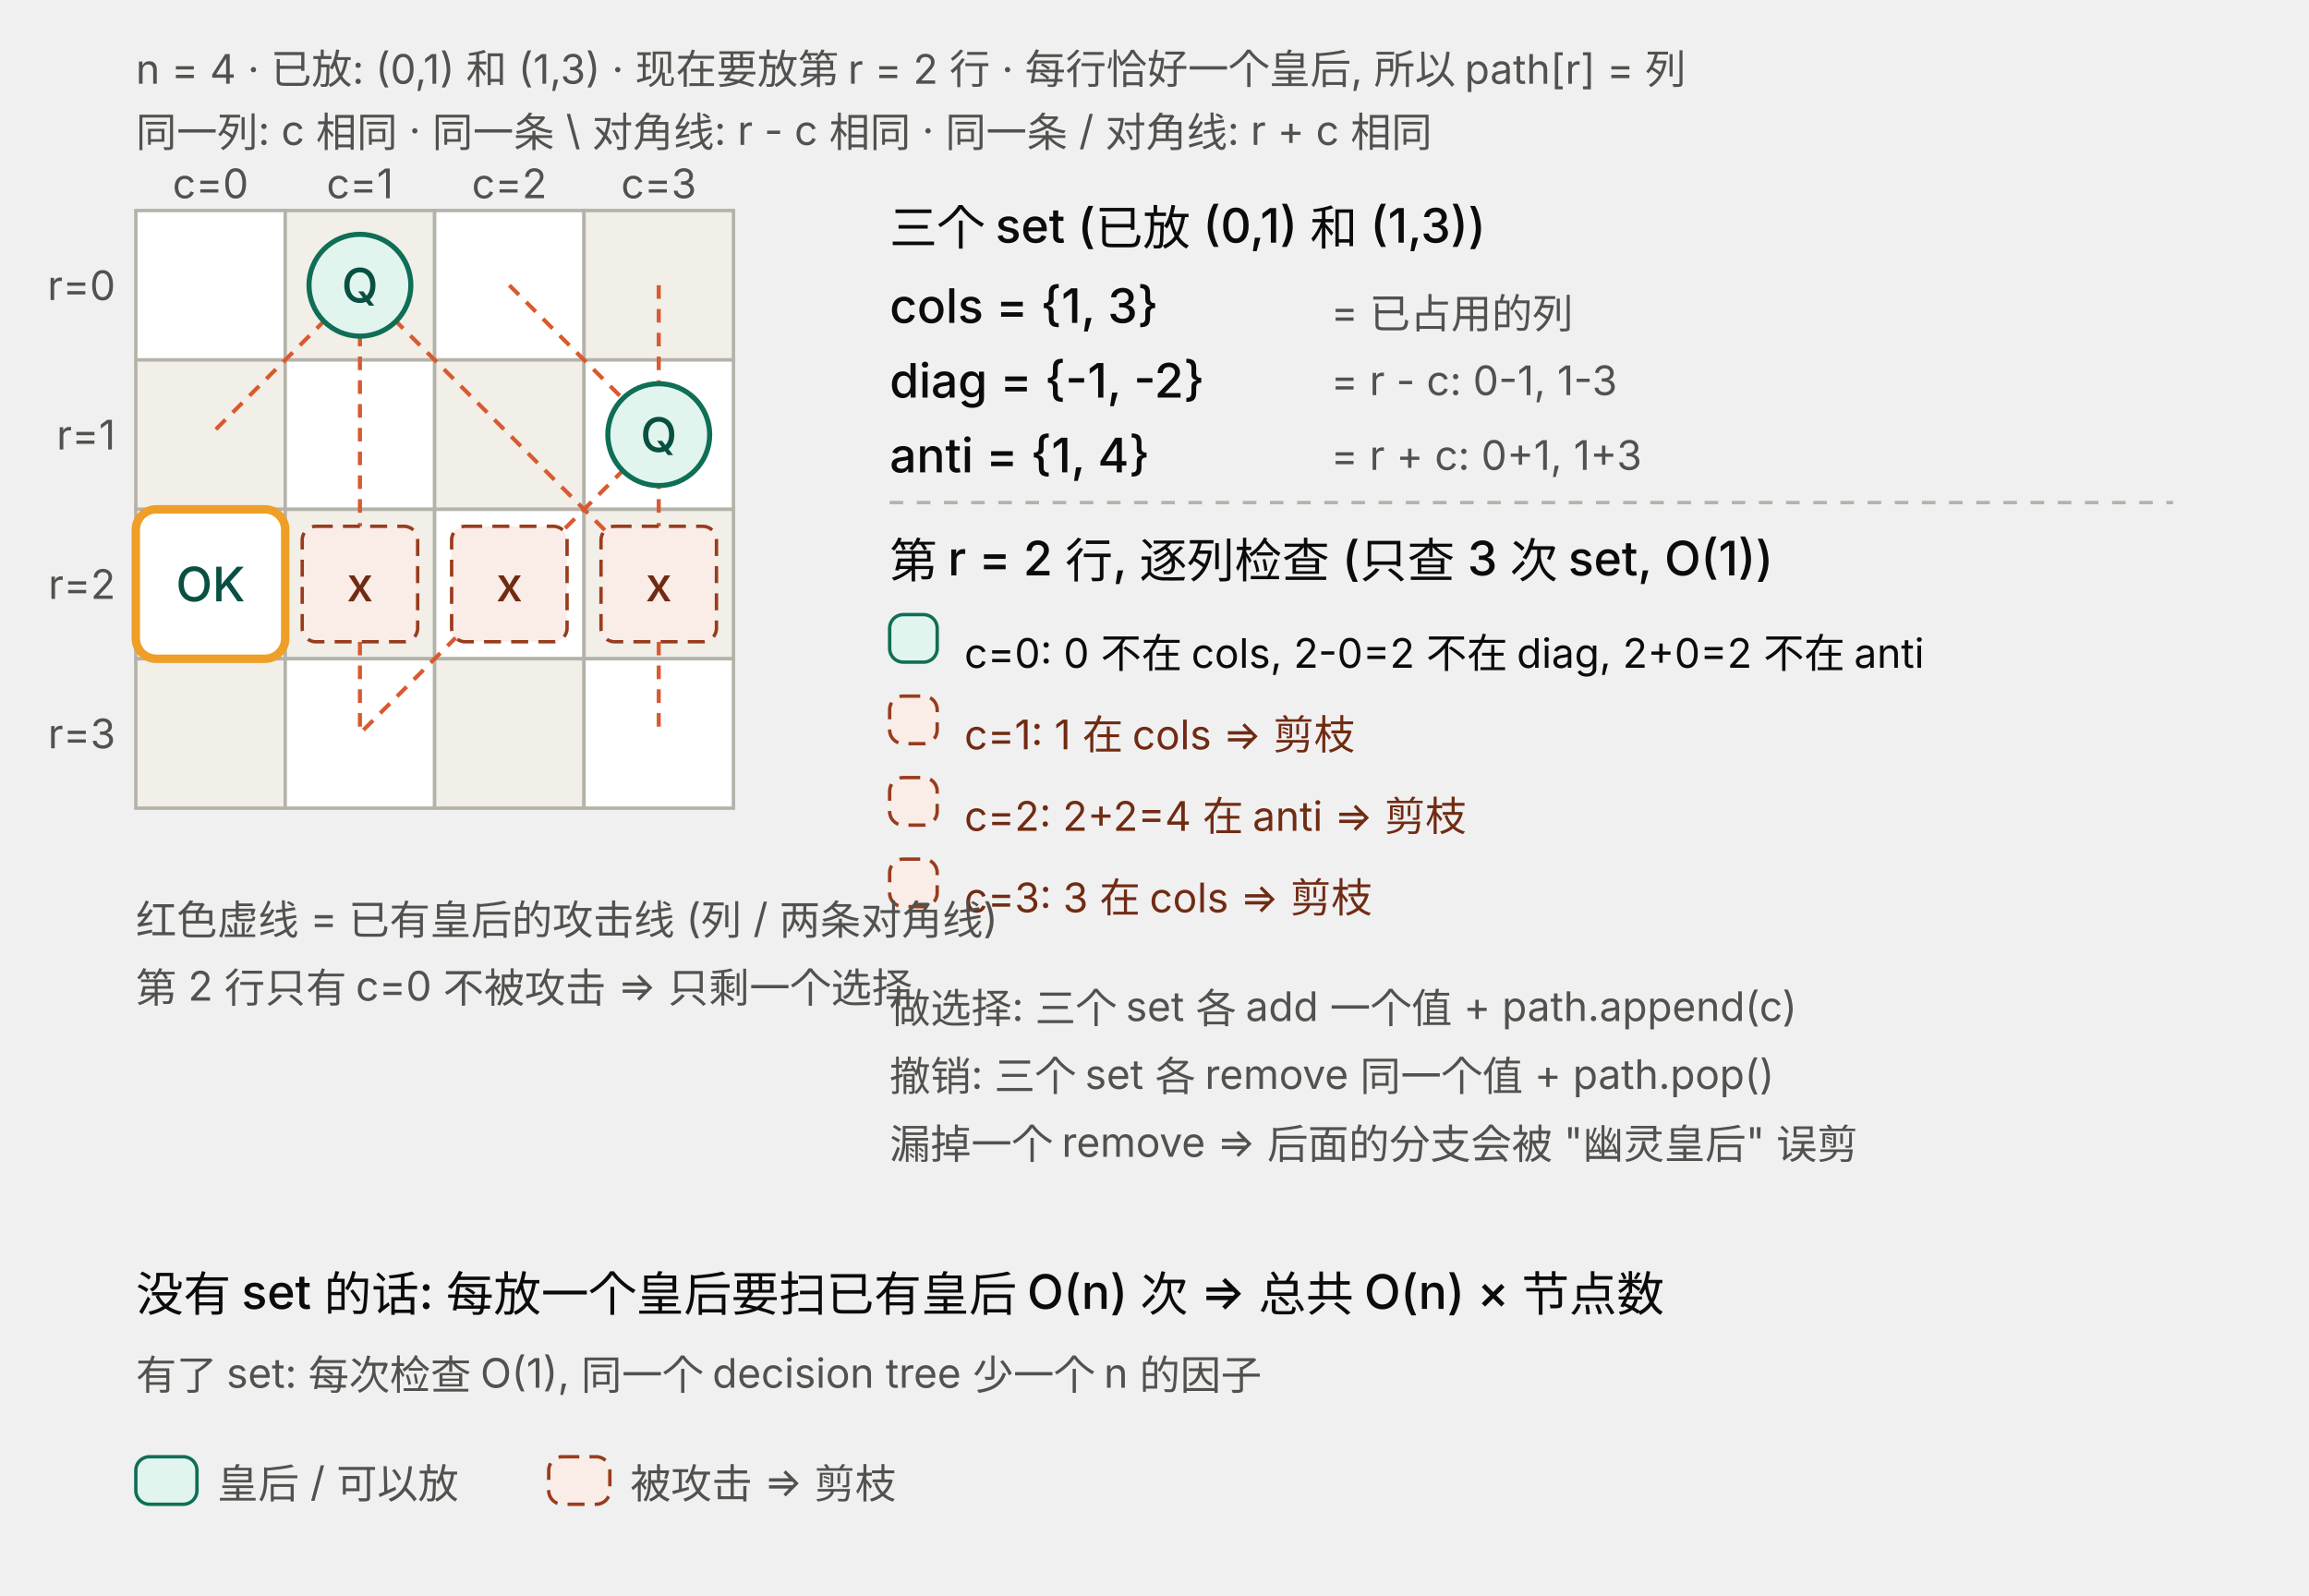
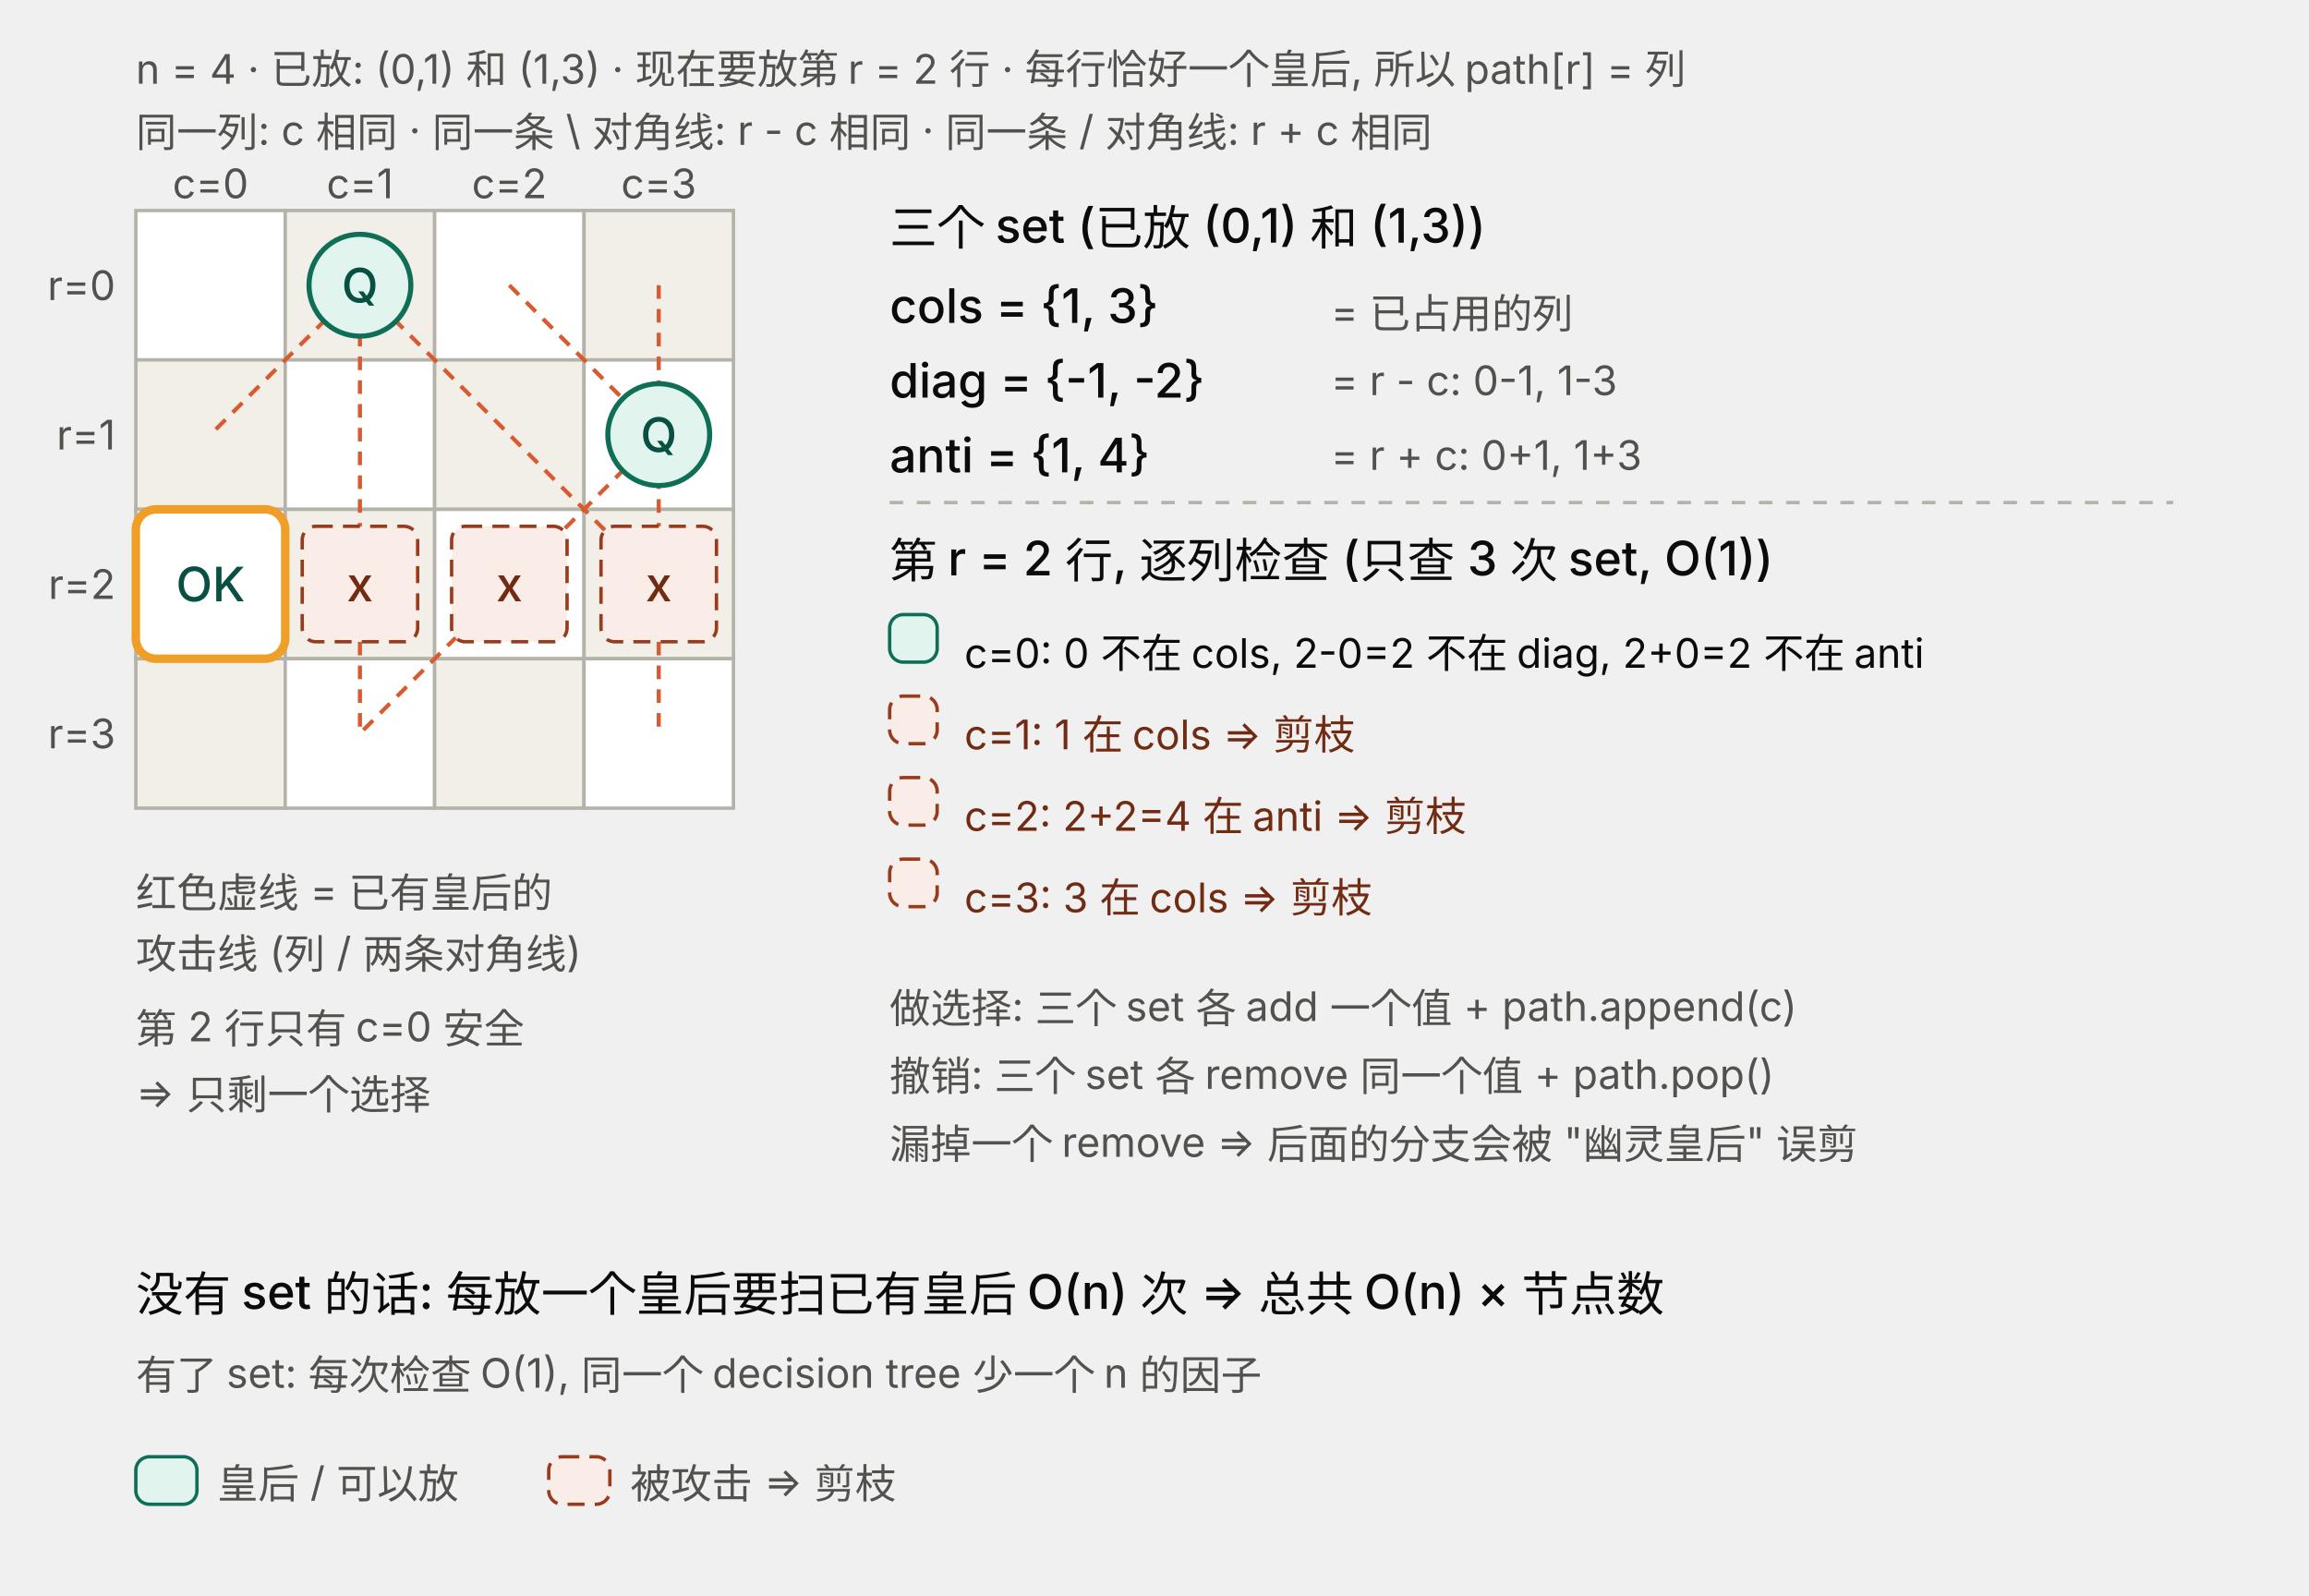
<svg xmlns="http://www.w3.org/2000/svg" width="100%" viewBox="0 0 680 470" role="img" font-family="ui-sans-serif, system-ui, -apple-system, &quot;PingFang SC&quot;, sans-serif">
  <defs>
    <marker id="arrow" viewBox="0 0 10 10" refX="8" refY="5" markerWidth="6" markerHeight="6" orient="auto-start-reverse">
      <path d="M2 1L8 5L2 9" fill="none" stroke="#52514E" stroke-width="1.5" stroke-linecap="round" stroke-linejoin="round" />
    </marker>
    <marker id="arrowG" viewBox="0 0 10 10" refX="8" refY="5" markerWidth="6" markerHeight="6" orient="auto-start-reverse">
      <path d="M2 1L8 5L2 9" fill="none" stroke="#0F6E56" stroke-width="1.5" stroke-linecap="round" stroke-linejoin="round" />
    </marker>
    <marker id="arrowR" viewBox="0 0 10 10" refX="8" refY="5" markerWidth="6" markerHeight="6" orient="auto-start-reverse">
      <path d="M2 1L8 5L2 9" fill="none" stroke="#D85A30" stroke-width="1.5" stroke-linecap="round" stroke-linejoin="round" />
    </marker>
  </defs>
  <text x="40" y="18" font-size="12" fill="#52514E" font-weight="400" text-anchor="start" dominant-baseline="central">n = 4 · 已放: (0,1) 和 (1,3) · 现在要放第 r = 2 行 · 每行恰好一个皇后, 所以 path[r] = 列</text>
  <text x="40" y="38" font-size="12" fill="#52514E" font-weight="400" text-anchor="start" dominant-baseline="central">同一列: c 相同 · 同一条 \ 对角线: r - c 相同 · 同一条 / 对角线: r + c 相同</text>
  <rect x="40" y="62" width="44" height="44" rx="0" fill="#FFFFFF" stroke="#B4B2A9" stroke-width="1" />
  <rect x="84" y="62" width="44" height="44" rx="0" fill="#F1EFE8" stroke="#B4B2A9" stroke-width="1" />
  <rect x="128" y="62" width="44" height="44" rx="0" fill="#FFFFFF" stroke="#B4B2A9" stroke-width="1" />
  <rect x="172" y="62" width="44" height="44" rx="0" fill="#F1EFE8" stroke="#B4B2A9" stroke-width="1" />
  <rect x="40" y="106" width="44" height="44" rx="0" fill="#F1EFE8" stroke="#B4B2A9" stroke-width="1" />
  <rect x="84" y="106" width="44" height="44" rx="0" fill="#FFFFFF" stroke="#B4B2A9" stroke-width="1" />
  <rect x="128" y="106" width="44" height="44" rx="0" fill="#F1EFE8" stroke="#B4B2A9" stroke-width="1" />
  <rect x="172" y="106" width="44" height="44" rx="0" fill="#FFFFFF" stroke="#B4B2A9" stroke-width="1" />
  <rect x="40" y="150" width="44" height="44" rx="0" fill="#FFFFFF" stroke="#B4B2A9" stroke-width="1" />
  <rect x="84" y="150" width="44" height="44" rx="0" fill="#F1EFE8" stroke="#B4B2A9" stroke-width="1" />
  <rect x="128" y="150" width="44" height="44" rx="0" fill="#FFFFFF" stroke="#B4B2A9" stroke-width="1" />
  <rect x="172" y="150" width="44" height="44" rx="0" fill="#F1EFE8" stroke="#B4B2A9" stroke-width="1" />
  <rect x="40" y="194" width="44" height="44" rx="0" fill="#F1EFE8" stroke="#B4B2A9" stroke-width="1" />
  <rect x="84" y="194" width="44" height="44" rx="0" fill="#FFFFFF" stroke="#B4B2A9" stroke-width="1" />
  <rect x="128" y="194" width="44" height="44" rx="0" fill="#F1EFE8" stroke="#B4B2A9" stroke-width="1" />
  <rect x="172" y="194" width="44" height="44" rx="0" fill="#FFFFFF" stroke="#B4B2A9" stroke-width="1" />
  <line x1="106" y1="84" x2="106" y2="216" stroke="#D85A30" stroke-width="1.2" stroke-dasharray="4 3" />
  <line x1="106" y1="84" x2="194" y2="172" stroke="#D85A30" stroke-width="1.2" stroke-dasharray="4 3" />
  <line x1="106" y1="84" x2="62" y2="128" stroke="#D85A30" stroke-width="1.2" stroke-dasharray="4 3" />
  <line x1="194" y1="84" x2="194" y2="216" stroke="#D85A30" stroke-width="1.2" stroke-dasharray="4 3" />
  <line x1="150" y1="84" x2="194" y2="128" stroke="#D85A30" stroke-width="1.2" stroke-dasharray="4 3" />
  <line x1="194" y1="128" x2="106" y2="216" stroke="#D85A30" stroke-width="1.2" stroke-dasharray="4 3" />
  <circle cx="106" cy="84" r="15" fill="#E1F5EE" stroke="#0F6E56" stroke-width="1.5" />
  <text x="106" y="84" font-size="14" fill="#085041" font-weight="500" text-anchor="middle" dominant-baseline="central">Q</text>
  <circle cx="194" cy="128" r="15" fill="#E1F5EE" stroke="#0F6E56" stroke-width="1.5" />
  <text x="194" y="128" font-size="14" fill="#085041" font-weight="500" text-anchor="middle" dominant-baseline="central">Q</text>
  <rect x="40" y="150" width="44" height="44" rx="6" fill="none" stroke="#EF9F27" stroke-width="2.5" />
  <text x="62" y="172" font-size="14" fill="#085041" font-weight="500" text-anchor="middle" dominant-baseline="central">OK</text>
  <rect x="89" y="155" width="34" height="34" rx="4" fill="#FAECE7" stroke="#993C1D" stroke-width="1" stroke-dasharray="5 3" />
  <text x="106" y="172" font-size="14" fill="#712B13" font-weight="500" text-anchor="middle" dominant-baseline="central">x</text>
  <rect x="133" y="155" width="34" height="34" rx="4" fill="#FAECE7" stroke="#993C1D" stroke-width="1" stroke-dasharray="5 3" />
  <text x="150" y="172" font-size="14" fill="#712B13" font-weight="500" text-anchor="middle" dominant-baseline="central">x</text>
  <rect x="177" y="155" width="34" height="34" rx="4" fill="#FAECE7" stroke="#993C1D" stroke-width="1" stroke-dasharray="5 3" />
  <text x="194" y="172" font-size="14" fill="#712B13" font-weight="500" text-anchor="middle" dominant-baseline="central">x</text>
  <text x="62" y="54" font-size="12" fill="#52514E" font-weight="400" text-anchor="middle" dominant-baseline="central">c=0</text>
  <text x="106" y="54" font-size="12" fill="#52514E" font-weight="400" text-anchor="middle" dominant-baseline="central">c=1</text>
  <text x="150" y="54" font-size="12" fill="#52514E" font-weight="400" text-anchor="middle" dominant-baseline="central">c=2</text>
  <text x="194" y="54" font-size="12" fill="#52514E" font-weight="400" text-anchor="middle" dominant-baseline="central">c=3</text>
  <text x="34" y="84" font-size="12" fill="#52514E" font-weight="400" text-anchor="end" dominant-baseline="central">r=0</text>
  <text x="34" y="128" font-size="12" fill="#52514E" font-weight="400" text-anchor="end" dominant-baseline="central">r=1</text>
  <text x="34" y="172" font-size="12" fill="#52514E" font-weight="400" text-anchor="end" dominant-baseline="central">r=2</text>
  <text x="34" y="216" font-size="12" fill="#52514E" font-weight="400" text-anchor="end" dominant-baseline="central">r=3</text>
  <text x="262" y="66" font-size="14" fill="#0B0B0B" font-weight="500" text-anchor="start" dominant-baseline="central">三个 set (已放 (0,1) 和 (1,3))</text>
  <text x="262" y="90" font-size="14" fill="#0B0B0B" font-weight="500" text-anchor="start" dominant-baseline="central">cols = {1, 3}</text>
  <text x="392" y="90" font-size="12" fill="#52514E" font-weight="400" text-anchor="start" dominant-baseline="central">= 已占用的列</text>
  <text x="262" y="112" font-size="14" fill="#0B0B0B" font-weight="500" text-anchor="start" dominant-baseline="central">diag = {-1, -2}</text>
  <text x="392" y="112" font-size="12" fill="#52514E" font-weight="400" text-anchor="start" dominant-baseline="central">= r - c: 0-1, 1-3</text>
  <text x="262" y="134" font-size="14" fill="#0B0B0B" font-weight="500" text-anchor="start" dominant-baseline="central">anti = {1, 4}</text>
  <text x="392" y="134" font-size="12" fill="#52514E" font-weight="400" text-anchor="start" dominant-baseline="central">= r + c: 0+1, 1+3</text>
  <line x1="262" y1="148" x2="640" y2="148" stroke="#B4B2A9" stroke-width="1" stroke-dasharray="4 4" />
  <text x="262" y="164" font-size="14" fill="#0B0B0B" font-weight="500" text-anchor="start" dominant-baseline="central">第 r = 2 行, 逐列检查 (只查 3 次 set, O(1))</text>
  <rect x="262" y="181" width="14" height="14" rx="4" fill="#E1F5EE" stroke="#0F6E56" stroke-width="1" />
  <text x="284" y="190" font-size="12" fill="#0B0B0B" font-weight="400" text-anchor="start" dominant-baseline="central">c=0: 0 不在 cols, 2-0=2 不在 diag, 2+0=2 不在 anti</text>
  <rect x="262" y="205" width="14" height="14" rx="4" fill="#FAECE7" stroke="#993C1D" stroke-width="1" stroke-dasharray="5 3" />
  <text x="284" y="214" font-size="12" fill="#712B13" font-weight="400" text-anchor="start" dominant-baseline="central">c=1: 1 在 cols =&gt; 剪枝</text>
  <rect x="262" y="229" width="14" height="14" rx="4" fill="#FAECE7" stroke="#993C1D" stroke-width="1" stroke-dasharray="5 3" />
  <text x="284" y="238" font-size="12" fill="#712B13" font-weight="400" text-anchor="start" dominant-baseline="central">c=2: 2+2=4 在 anti =&gt; 剪枝</text>
  <rect x="262" y="253" width="14" height="14" rx="4" fill="#FAECE7" stroke="#993C1D" stroke-width="1" stroke-dasharray="5 3" />
  <text x="284" y="262" font-size="12" fill="#712B13" font-weight="400" text-anchor="start" dominant-baseline="central">c=3: 3 在 cols =&gt; 剪枝</text>
  <text x="262" y="296" font-size="12" fill="#52514E" font-weight="400" text-anchor="start" dominant-baseline="central">做选择: 三个 set 各 add 一个值 + path.append(c)</text>
  <text x="262" y="316" font-size="12" fill="#52514E" font-weight="400" text-anchor="start" dominant-baseline="central">撤销: 三个 set 各 remove 同一个值 + path.pop()</text>
  <text x="262" y="336" font-size="12" fill="#52514E" font-weight="400" text-anchor="start" dominant-baseline="central">漏掉一个 remove =&gt; 后面的分支会被 "幽灵皇后" 误剪</text>
-   <text x="40" y="270" font-size="12" fill="#52514E" font-weight="400" text-anchor="start" dominant-baseline="central">红色虚线 = 已有皇后的攻击线 (列 / 两条对角线)</text>
-   <text x="40" y="290" font-size="12" fill="#52514E" font-weight="400" text-anchor="start" dominant-baseline="central">第 2 行只有 c=0 不被攻击 =&gt; 只剩一个选择</text>
+   <text x="40" y="262" font-size="12" fill="#52514E" font-weight="400" text-anchor="start" dominant-baseline="central">红色虚线 = 已有皇后的</text>
+   <text x="40" y="280" font-size="12" fill="#52514E" font-weight="400" text-anchor="start" dominant-baseline="central">攻击线 (列 / 两条对角线)</text>
+   <text x="40" y="302" font-size="12" fill="#52514E" font-weight="400" text-anchor="start" dominant-baseline="central">第 2 行只有 c=0 安全</text>
+   <text x="40" y="320" font-size="12" fill="#52514E" font-weight="400" text-anchor="start" dominant-baseline="central">=&gt; 只剩一个选择</text>
  <text x="40" y="380" font-size="14" fill="#0B0B0B" font-weight="500" text-anchor="start" dominant-baseline="central">没有 set 的话: 每放一个皇后要扫已有皇后 O(n) 次 =&gt; 总共 O(n) × 节点数</text>
  <text x="40" y="404" font-size="12" fill="#52514E" font-weight="400" text-anchor="start" dominant-baseline="central">有了 set: 每次检查 O(1), 同一个 decision tree 少一个 n 的因子</text>
  <rect x="40" y="429" width="18" height="14" rx="4" fill="#E1F5EE" stroke="#0F6E56" stroke-width="1" />
  <text x="64" y="436" font-size="12" fill="#52514E" font-weight="400" text-anchor="start" dominant-baseline="central">皇后 / 可以放</text>
  <rect x="161.6" y="429" width="18" height="14" rx="4" fill="#FAECE7" stroke="#993C1D" stroke-width="1" stroke-dasharray="5 3" />
  <text x="185.6" y="436" font-size="12" fill="#52514E" font-weight="400" text-anchor="start" dominant-baseline="central">被攻击 =&gt; 剪枝</text>
</svg>
